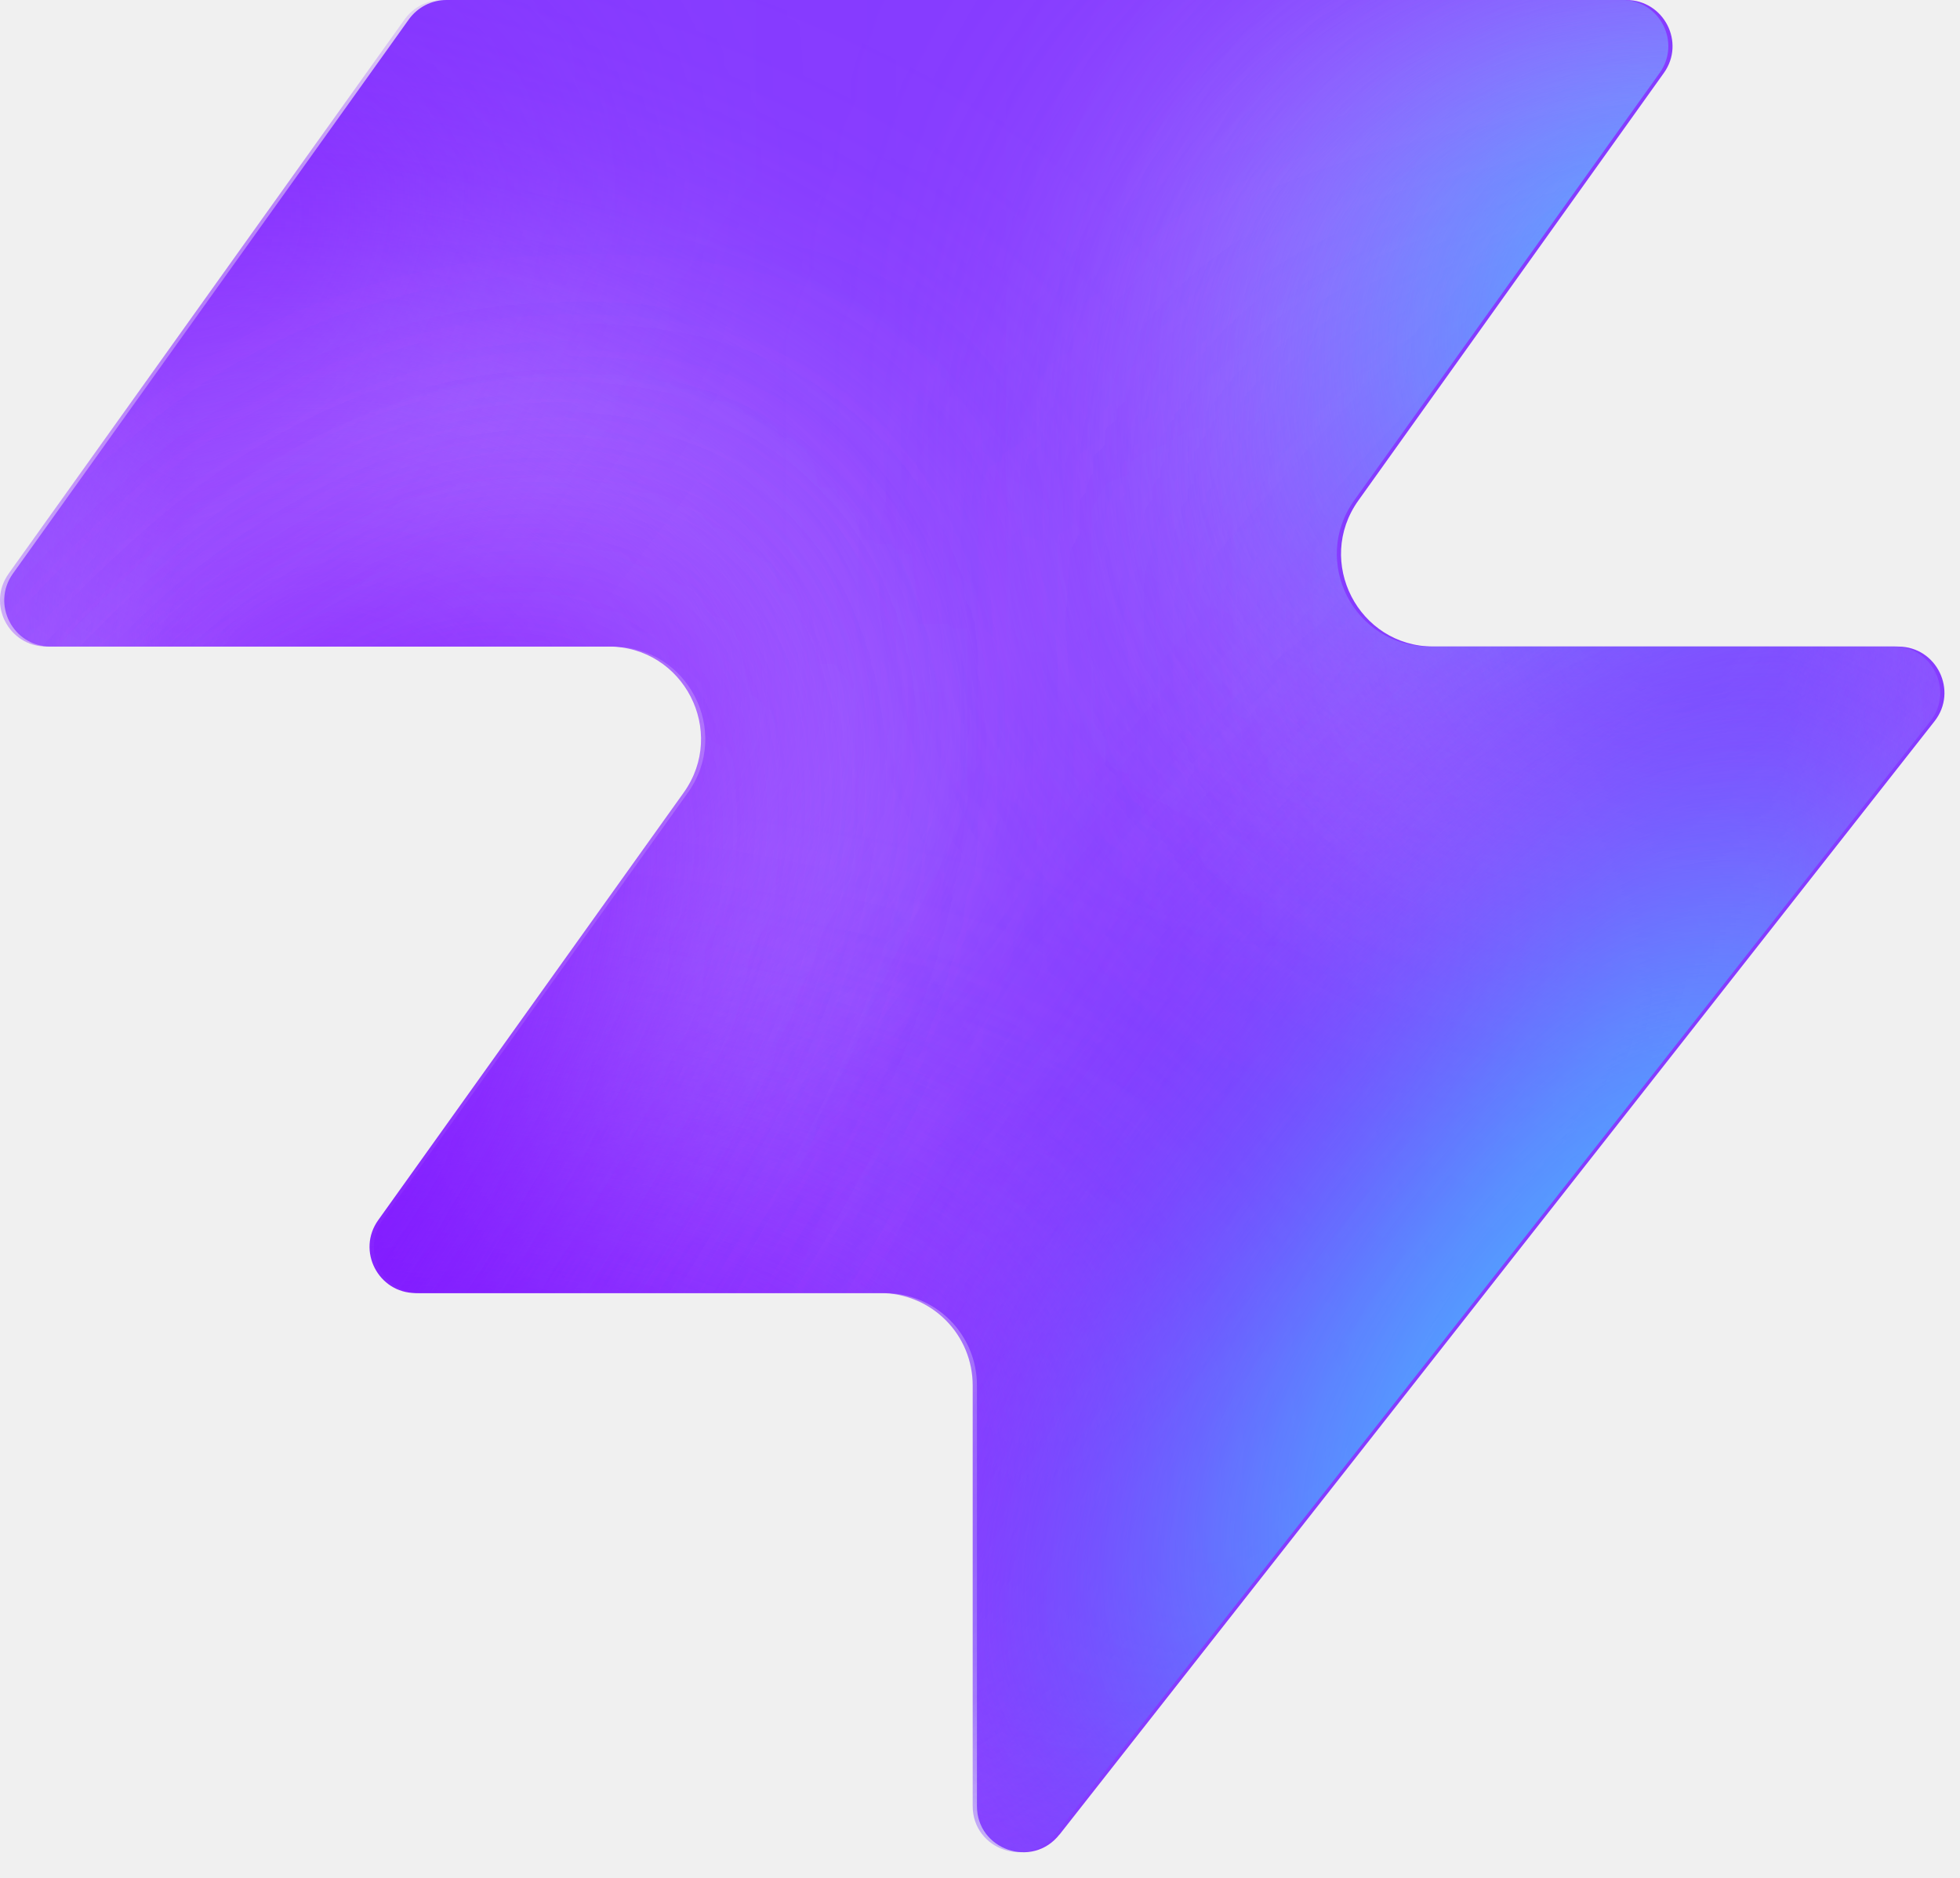
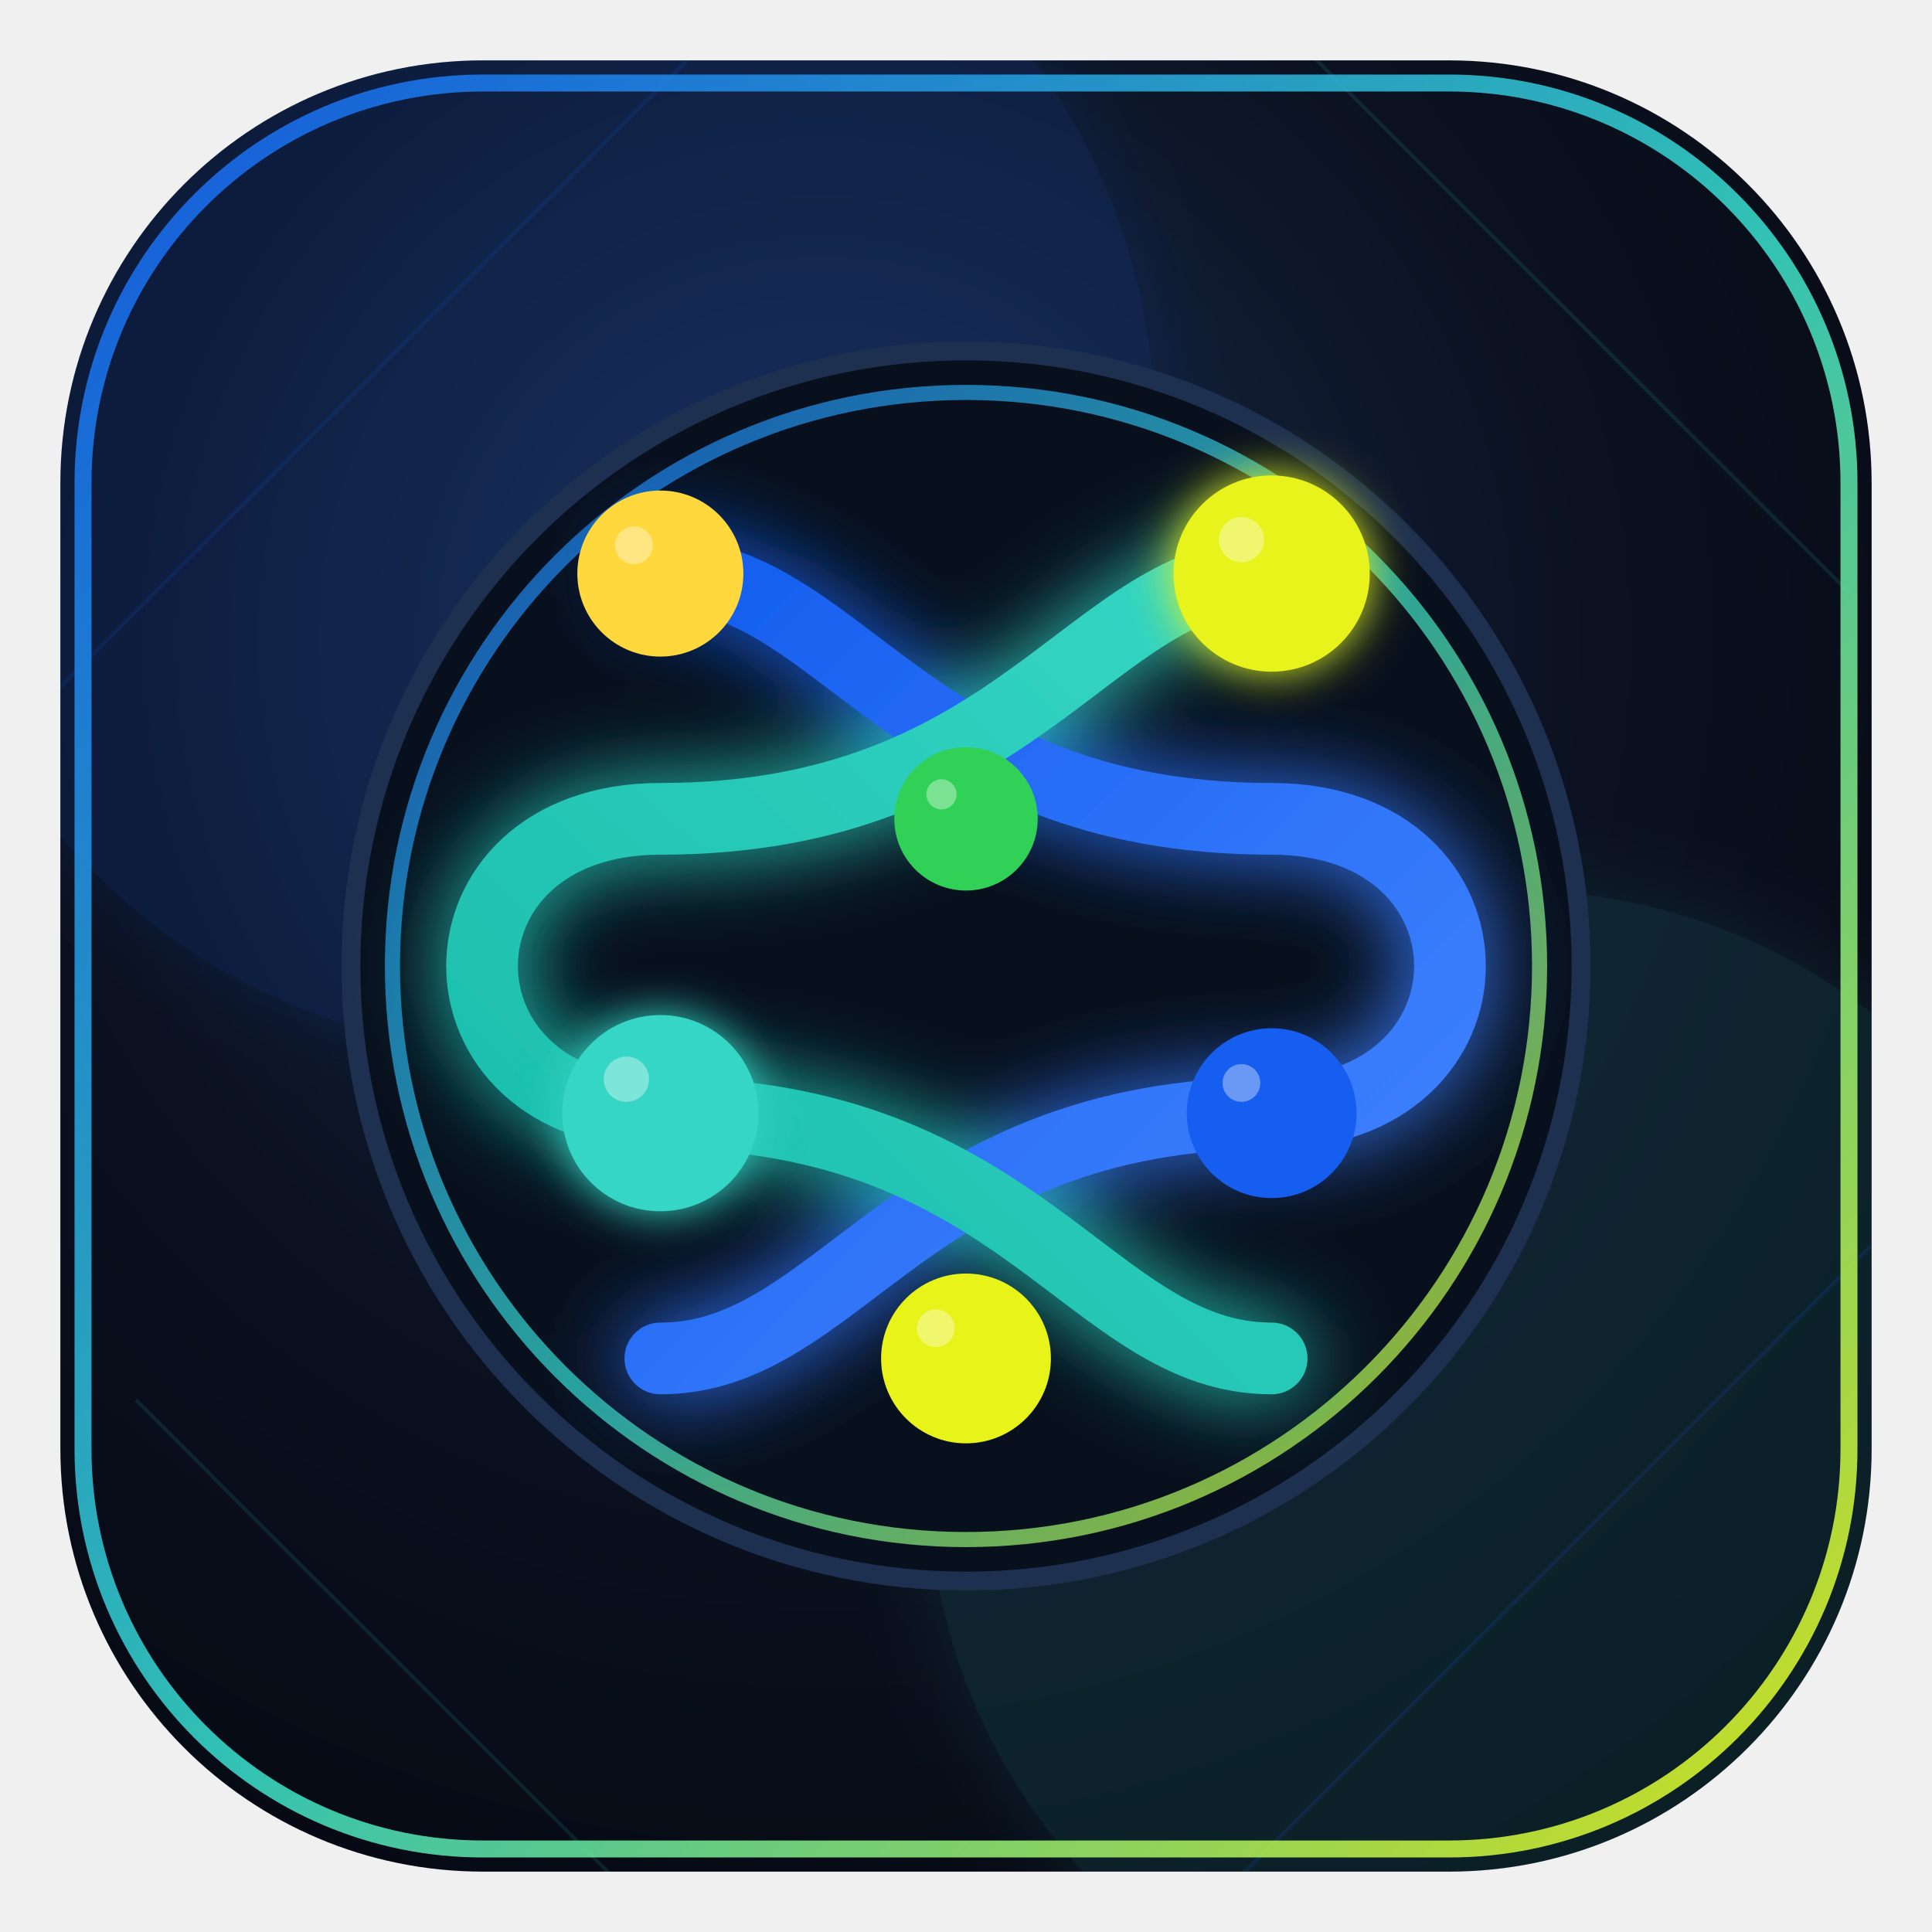
- <svg xmlns="http://www.w3.org/2000/svg" width="48" height="46" fill="none" viewBox="0 0 48 46">
-   <path fill="#863bff" d="M25.946 44.938c-.664.845-2.021.375-2.021-.698V33.937a2.26 2.26 0 0 0-2.262-2.262H10.287c-.92 0-1.456-1.04-.92-1.788l7.48-10.471c1.07-1.497 0-3.578-1.842-3.578H1.237c-.92 0-1.456-1.04-.92-1.788L10.013.474c.214-.297.556-.474.92-.474h28.894c.92 0 1.456 1.04.92 1.788l-7.48 10.471c-1.07 1.498 0 3.579 1.842 3.579h11.377c.943 0 1.473 1.088.89 1.83L25.947 44.94z" style="fill:#863bff;fill:color(display-p3 .525 .23 1);fill-opacity:1" />
-   <mask id="a" width="48" height="46" x="0" y="0" maskUnits="userSpaceOnUse" style="mask-type:alpha">
-     <path fill="#000" d="M25.842 44.938c-.664.844-2.021.375-2.021-.698V33.937a2.26 2.26 0 0 0-2.262-2.262H10.183c-.92 0-1.456-1.04-.92-1.788l7.48-10.471c1.07-1.498 0-3.579-1.842-3.579H1.133c-.92 0-1.456-1.04-.92-1.787L9.91.473c.214-.297.556-.474.92-.474h28.894c.92 0 1.456 1.04.92 1.788l-7.48 10.471c-1.07 1.498 0 3.578 1.842 3.578h11.377c.943 0 1.473 1.088.89 1.832L25.843 44.94z" style="fill:#000;fill-opacity:1" />
-   </mask>
-   <g mask="url(#a)">
-     <g filter="url(#b)">
-       <ellipse cx="5.508" cy="14.704" fill="#ede6ff" rx="5.508" ry="14.704" style="fill:#ede6ff;fill:color(display-p3 .927 .903 1);fill-opacity:1" transform="matrix(.00324 1 1 -.00324 -4.47 31.516)" />
-     </g>
-     <g filter="url(#c)">
-       <ellipse cx="10.399" cy="29.851" fill="#ede6ff" rx="10.399" ry="29.851" style="fill:#ede6ff;fill:color(display-p3 .927 .903 1);fill-opacity:1" transform="matrix(.00324 1 1 -.00324 -39.328 7.883)" />
-     </g>
-     <g filter="url(#d)">
-       <ellipse cx="5.508" cy="30.487" fill="#7e14ff" rx="5.508" ry="30.487" style="fill:#7e14ff;fill:color(display-p3 .492 .077 1);fill-opacity:1" transform="rotate(89.814 -25.913 -14.639)scale(1 -1)" />
-     </g>
-     <g filter="url(#e)">
-       <ellipse cx="5.508" cy="30.599" fill="#7e14ff" rx="5.508" ry="30.599" style="fill:#7e14ff;fill:color(display-p3 .492 .077 1);fill-opacity:1" transform="rotate(89.814 -32.644 -3.334)scale(1 -1)" />
-     </g>
-     <g filter="url(#f)">
-       <ellipse cx="5.508" cy="30.599" fill="#7e14ff" rx="5.508" ry="30.599" style="fill:#7e14ff;fill:color(display-p3 .492 .077 1);fill-opacity:1" transform="matrix(.00324 1 1 -.00324 -34.34 30.47)" />
-     </g>
-     <g filter="url(#g)">
-       <ellipse cx="14.072" cy="22.078" fill="#ede6ff" rx="14.072" ry="22.078" style="fill:#ede6ff;fill:color(display-p3 .927 .903 1);fill-opacity:1" transform="rotate(93.35 24.506 48.493)scale(-1 1)" />
-     </g>
-     <g filter="url(#h)">
-       <ellipse cx="3.47" cy="21.501" fill="#7e14ff" rx="3.47" ry="21.501" style="fill:#7e14ff;fill:color(display-p3 .492 .077 1);fill-opacity:1" transform="rotate(89.009 28.708 47.59)scale(-1 1)" />
-     </g>
-     <g filter="url(#i)">
-       <ellipse cx="3.47" cy="21.501" fill="#7e14ff" rx="3.47" ry="21.501" style="fill:#7e14ff;fill:color(display-p3 .492 .077 1);fill-opacity:1" transform="rotate(89.009 28.708 47.59)scale(-1 1)" />
-     </g>
-     <g filter="url(#j)">
-       <ellipse cx=".387" cy="8.972" fill="#7e14ff" rx="4.407" ry="29.108" style="fill:#7e14ff;fill:color(display-p3 .492 .077 1);fill-opacity:1" transform="rotate(39.51 .387 8.972)" />
-     </g>
-     <g filter="url(#k)">
-       <ellipse cx="47.523" cy="-6.092" fill="#7e14ff" rx="4.407" ry="29.108" style="fill:#7e14ff;fill:color(display-p3 .492 .077 1);fill-opacity:1" transform="rotate(37.892 47.523 -6.092)" />
-     </g>
-     <g filter="url(#l)">
-       <ellipse cx="41.412" cy="6.333" fill="#47bfff" rx="5.971" ry="9.665" style="fill:#47bfff;fill:color(display-p3 .28 .748 1);fill-opacity:1" transform="rotate(37.892 41.412 6.333)" />
-     </g>
-     <g filter="url(#m)">
-       <ellipse cx="-1.879" cy="38.332" fill="#7e14ff" rx="4.407" ry="29.108" style="fill:#7e14ff;fill:color(display-p3 .492 .077 1);fill-opacity:1" transform="rotate(37.892 -1.88 38.332)" />
-     </g>
-     <g filter="url(#n)">
-       <ellipse cx="-1.879" cy="38.332" fill="#7e14ff" rx="4.407" ry="29.108" style="fill:#7e14ff;fill:color(display-p3 .492 .077 1);fill-opacity:1" transform="rotate(37.892 -1.88 38.332)" />
-     </g>
-     <g filter="url(#o)">
-       <ellipse cx="35.651" cy="29.907" fill="#7e14ff" rx="4.407" ry="29.108" style="fill:#7e14ff;fill:color(display-p3 .492 .077 1);fill-opacity:1" transform="rotate(37.892 35.651 29.907)" />
-     </g>
-     <g filter="url(#p)">
-       <ellipse cx="38.418" cy="32.4" fill="#47bfff" rx="5.971" ry="15.297" style="fill:#47bfff;fill:color(display-p3 .28 .748 1);fill-opacity:1" transform="rotate(37.892 38.418 32.4)" />
-     </g>
+ <svg xmlns="http://www.w3.org/2000/svg" width="1024" height="1024" viewBox="0 0 1024 1024" role="img" aria-labelledby="title desc">
+   <defs>
+     <radialGradient id="surface" cx="42%" cy="32%" r="82%">
+       <stop offset="0" stop-color="#182D4D" />
+       <stop offset="0.52" stop-color="#0B1120" />
+       <stop offset="1" stop-color="#050811" />
+     </radialGradient>
+     <linearGradient id="edge" x1="0" y1="0" x2="1" y2="1">
+       <stop offset="0" stop-color="#155EEF" />
+       <stop offset="0.52" stop-color="#36D6C5" />
+       <stop offset="1" stop-color="#E8F31A" />
+     </linearGradient>
+     <linearGradient id="strandBlue" x1="0" y1="0" x2="1" y2="1">
+       <stop offset="0" stop-color="#155EEF" />
+       <stop offset="1" stop-color="#4385FF" />
+     </linearGradient>
+     <linearGradient id="strandAqua" x1="1" y1="0" x2="0" y2="1">
+       <stop offset="0" stop-color="#36D6C5" />
+       <stop offset="1" stop-color="#19BBAA" />
+     </linearGradient>
+     <filter id="softGlow" x="-60%" y="-60%" width="220%" height="220%">
+       <feGaussianBlur stdDeviation="22" result="blur" />
+       <feMerge>
+         <feMergeNode in="blur" />
+         <feMergeNode in="SourceGraphic" />
+       </feMerge>
+     </filter>
+     <filter id="nodeGlow" x="-120%" y="-120%" width="340%" height="340%">
+       <feGaussianBlur stdDeviation="12" result="blur" />
+       <feMerge>
+         <feMergeNode in="blur" />
+         <feMergeNode in="SourceGraphic" />
+       </feMerge>
+     </filter>
+     <clipPath id="tile">
+       <rect x="32" y="32" width="960" height="960" rx="224" />
+     </clipPath>
+   </defs>
+   <g clip-path="url(#tile)">
+     <rect x="32" y="32" width="960" height="960" rx="224" fill="url(#surface)" />
+     <circle cx="282" cy="228" r="330" fill="#155EEF" opacity=".13" filter="url(#softGlow)" />
+     <circle cx="802" cy="782" r="310" fill="#36D6C5" opacity=".11" filter="url(#softGlow)" />
+     <path d="M72 742L336 1006M688 22L980 314" stroke="#36D6C5" stroke-width="2" opacity=".12" />
+     <path d="M20 376L376 20M648 1004L1004 648" stroke="#155EEF" stroke-width="2" opacity=".13" />
  </g>
-   <defs>
-     <filter id="b" width="60.045" height="41.654" x="-19.77" y="16.149" color-interpolation-filters="sRGB" filterUnits="userSpaceOnUse">
-       <feFlood flood-opacity="0" result="BackgroundImageFix" />
-       <feBlend in="SourceGraphic" in2="BackgroundImageFix" result="shape" />
-       <feGaussianBlur result="effect1_foregroundBlur_2002_17158" stdDeviation="7.659" />
-     </filter>
-     <filter id="c" width="90.34" height="51.437" x="-54.613" y="-7.533" color-interpolation-filters="sRGB" filterUnits="userSpaceOnUse">
-       <feFlood flood-opacity="0" result="BackgroundImageFix" />
-       <feBlend in="SourceGraphic" in2="BackgroundImageFix" result="shape" />
-       <feGaussianBlur result="effect1_foregroundBlur_2002_17158" stdDeviation="7.659" />
-     </filter>
-     <filter id="d" width="79.355" height="29.4" x="-49.64" y="2.03" color-interpolation-filters="sRGB" filterUnits="userSpaceOnUse">
-       <feFlood flood-opacity="0" result="BackgroundImageFix" />
-       <feBlend in="SourceGraphic" in2="BackgroundImageFix" result="shape" />
-       <feGaussianBlur result="effect1_foregroundBlur_2002_17158" stdDeviation="4.596" />
-     </filter>
-     <filter id="e" width="79.579" height="29.4" x="-45.045" y="20.029" color-interpolation-filters="sRGB" filterUnits="userSpaceOnUse">
-       <feFlood flood-opacity="0" result="BackgroundImageFix" />
-       <feBlend in="SourceGraphic" in2="BackgroundImageFix" result="shape" />
-       <feGaussianBlur result="effect1_foregroundBlur_2002_17158" stdDeviation="4.596" />
-     </filter>
-     <filter id="f" width="79.579" height="29.4" x="-43.513" y="21.178" color-interpolation-filters="sRGB" filterUnits="userSpaceOnUse">
-       <feFlood flood-opacity="0" result="BackgroundImageFix" />
-       <feBlend in="SourceGraphic" in2="BackgroundImageFix" result="shape" />
-       <feGaussianBlur result="effect1_foregroundBlur_2002_17158" stdDeviation="4.596" />
-     </filter>
-     <filter id="g" width="74.749" height="58.852" x="15.756" y="-17.901" color-interpolation-filters="sRGB" filterUnits="userSpaceOnUse">
-       <feFlood flood-opacity="0" result="BackgroundImageFix" />
-       <feBlend in="SourceGraphic" in2="BackgroundImageFix" result="shape" />
-       <feGaussianBlur result="effect1_foregroundBlur_2002_17158" stdDeviation="7.659" />
-     </filter>
-     <filter id="h" width="61.377" height="25.362" x="23.548" y="2.284" color-interpolation-filters="sRGB" filterUnits="userSpaceOnUse">
-       <feFlood flood-opacity="0" result="BackgroundImageFix" />
-       <feBlend in="SourceGraphic" in2="BackgroundImageFix" result="shape" />
-       <feGaussianBlur result="effect1_foregroundBlur_2002_17158" stdDeviation="4.596" />
-     </filter>
-     <filter id="i" width="61.377" height="25.362" x="23.548" y="2.284" color-interpolation-filters="sRGB" filterUnits="userSpaceOnUse">
-       <feFlood flood-opacity="0" result="BackgroundImageFix" />
-       <feBlend in="SourceGraphic" in2="BackgroundImageFix" result="shape" />
-       <feGaussianBlur result="effect1_foregroundBlur_2002_17158" stdDeviation="4.596" />
-     </filter>
-     <filter id="j" width="56.045" height="63.649" x="-27.636" y="-22.853" color-interpolation-filters="sRGB" filterUnits="userSpaceOnUse">
-       <feFlood flood-opacity="0" result="BackgroundImageFix" />
-       <feBlend in="SourceGraphic" in2="BackgroundImageFix" result="shape" />
-       <feGaussianBlur result="effect1_foregroundBlur_2002_17158" stdDeviation="4.596" />
-     </filter>
-     <filter id="k" width="54.814" height="64.646" x="20.116" y="-38.415" color-interpolation-filters="sRGB" filterUnits="userSpaceOnUse">
-       <feFlood flood-opacity="0" result="BackgroundImageFix" />
-       <feBlend in="SourceGraphic" in2="BackgroundImageFix" result="shape" />
-       <feGaussianBlur result="effect1_foregroundBlur_2002_17158" stdDeviation="4.596" />
-     </filter>
-     <filter id="l" width="33.541" height="35.313" x="24.641" y="-11.323" color-interpolation-filters="sRGB" filterUnits="userSpaceOnUse">
-       <feFlood flood-opacity="0" result="BackgroundImageFix" />
-       <feBlend in="SourceGraphic" in2="BackgroundImageFix" result="shape" />
-       <feGaussianBlur result="effect1_foregroundBlur_2002_17158" stdDeviation="4.596" />
-     </filter>
-     <filter id="m" width="54.814" height="64.646" x="-29.286" y="6.009" color-interpolation-filters="sRGB" filterUnits="userSpaceOnUse">
-       <feFlood flood-opacity="0" result="BackgroundImageFix" />
-       <feBlend in="SourceGraphic" in2="BackgroundImageFix" result="shape" />
-       <feGaussianBlur result="effect1_foregroundBlur_2002_17158" stdDeviation="4.596" />
-     </filter>
-     <filter id="n" width="54.814" height="64.646" x="-29.286" y="6.009" color-interpolation-filters="sRGB" filterUnits="userSpaceOnUse">
-       <feFlood flood-opacity="0" result="BackgroundImageFix" />
-       <feBlend in="SourceGraphic" in2="BackgroundImageFix" result="shape" />
-       <feGaussianBlur result="effect1_foregroundBlur_2002_17158" stdDeviation="4.596" />
-     </filter>
-     <filter id="o" width="54.814" height="64.646" x="8.244" y="-2.416" color-interpolation-filters="sRGB" filterUnits="userSpaceOnUse">
-       <feFlood flood-opacity="0" result="BackgroundImageFix" />
-       <feBlend in="SourceGraphic" in2="BackgroundImageFix" result="shape" />
-       <feGaussianBlur result="effect1_foregroundBlur_2002_17158" stdDeviation="4.596" />
-     </filter>
-     <filter id="p" width="39.409" height="43.623" x="18.713" y="10.588" color-interpolation-filters="sRGB" filterUnits="userSpaceOnUse">
-       <feFlood flood-opacity="0" result="BackgroundImageFix" />
-       <feBlend in="SourceGraphic" in2="BackgroundImageFix" result="shape" />
-       <feGaussianBlur result="effect1_foregroundBlur_2002_17158" stdDeviation="4.596" />
-     </filter>
-   </defs>
+   <rect x="44" y="44" width="936" height="936" rx="212" fill="none" stroke="url(#edge)" stroke-width="9" opacity=".9" />
+   <circle cx="512" cy="512" r="326" fill="#08101D" stroke="#1E304F" stroke-width="10" />
+   <circle cx="512" cy="512" r="304" fill="none" stroke="url(#edge)" stroke-width="8" opacity=".75" />
+   <g filter="url(#softGlow)">
+     <path d="M350 304C446 304 482 434 674 434C800 434 800 590 674 590C482 590 446 720 350 720" fill="none" stroke="url(#strandBlue)" stroke-linecap="round" stroke-width="38" />
+     <path d="M674 304C578 304 542 434 350 434C224 434 224 590 350 590C542 590 578 720 674 720" fill="none" stroke="url(#strandAqua)" stroke-linecap="round" stroke-width="38" />
+   </g>
+   <circle cx="674" cy="304" r="52" fill="#E8F31A" filter="url(#nodeGlow)" />
+   <circle cx="350" cy="304" r="44" fill="#FFD83D" />
+   <circle cx="512" cy="434" r="38" fill="#31D158" />
+   <circle cx="674" cy="590" r="45" fill="#155EEF" />
+   <circle cx="350" cy="590" r="52" fill="#36D6C5" filter="url(#nodeGlow)" />
+   <circle cx="512" cy="720" r="45" fill="#E8F31A" />
+   <g fill="#FFFFFF" opacity=".36">
+     <circle cx="658" cy="286" r="12" />
+     <circle cx="336" cy="289" r="10" />
+     <circle cx="499" cy="421" r="8" />
+     <circle cx="658" cy="574" r="10" />
+     <circle cx="332" cy="572" r="12" />
+     <circle cx="496" cy="704" r="10" />
+   </g>
</svg>
